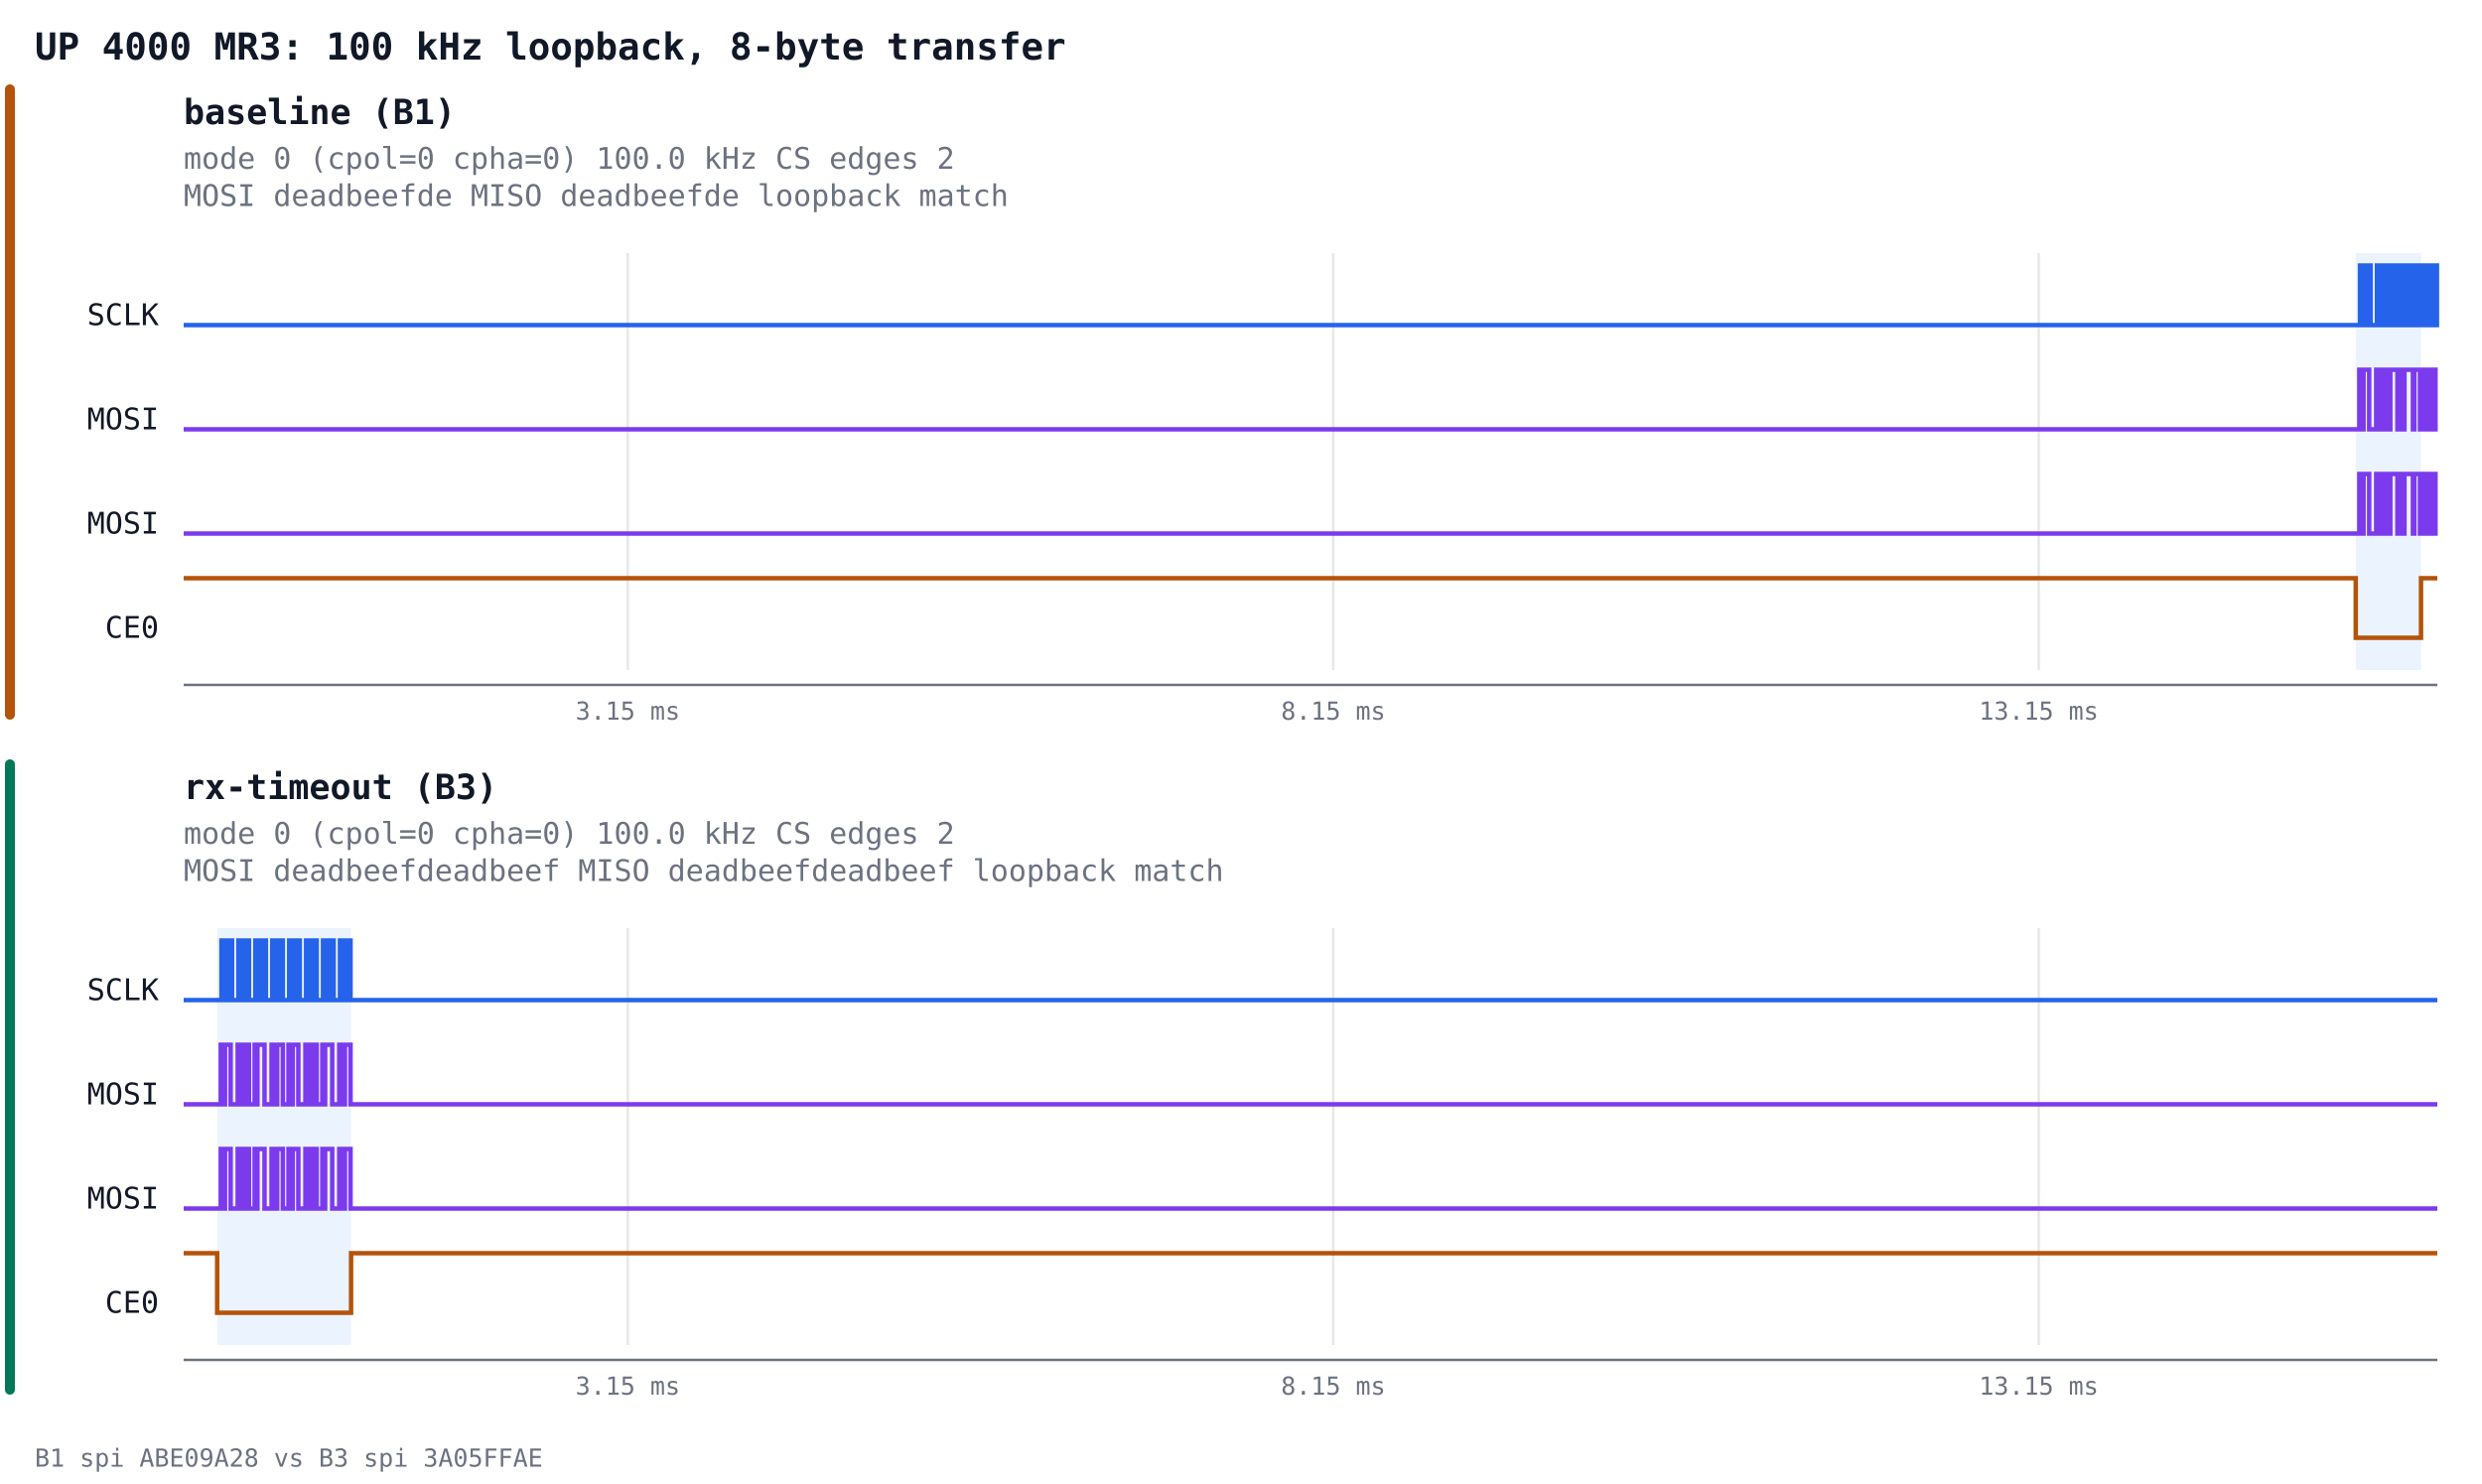
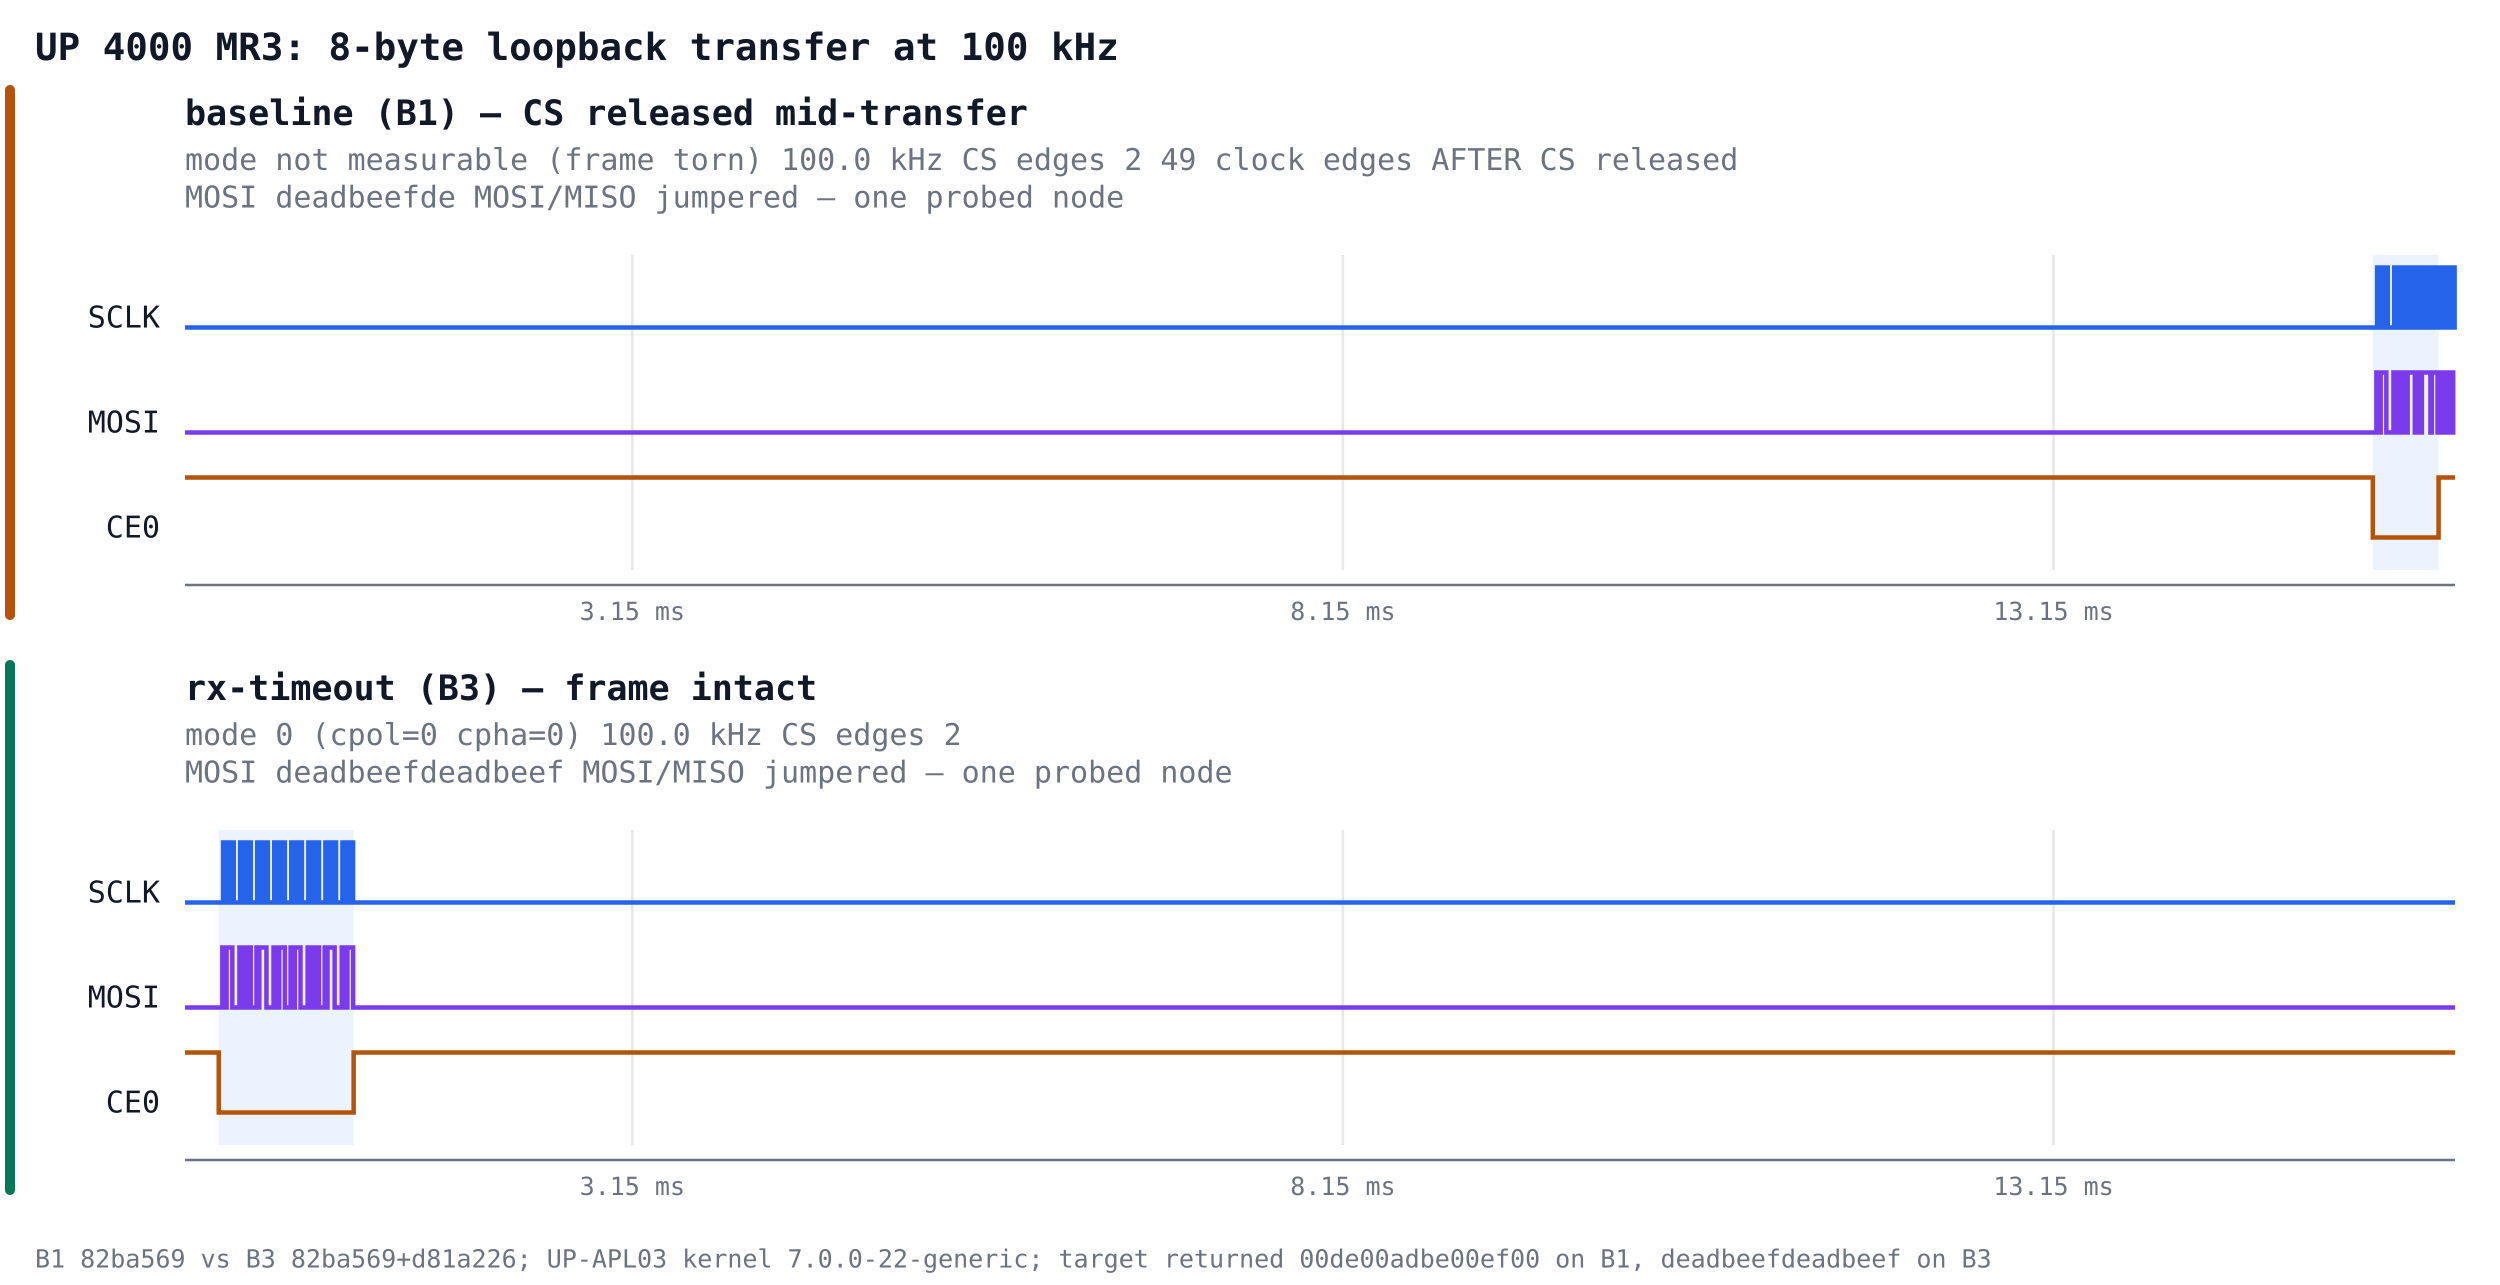
- <svg xmlns="http://www.w3.org/2000/svg" width="1000" height="598" viewBox="0 0 1000 598" role="img" aria-label="UP 4000 MR3: 100 kHz loopback, 8-byte transfer">
-   <rect width="1000" height="598" fill="#ffffff" />
-   <text x="14" y="24" font-family="ui-monospace, SFMono-Regular, Menlo, Consolas, monospace" font-size="15" font-weight="700" fill="#111827">UP 4000 MR3: 100 kHz loopback, 8-byte transfer</text>
-   <rect x="2" y="34" width="4" height="256" fill="#b45309" rx="2" />
-   <text x="74" y="50" font-family="ui-monospace, SFMono-Regular, Menlo, Consolas, monospace" font-size="14" font-weight="700" fill="#111827">baseline (B1)</text>
-   <text x="74" y="68" font-family="ui-monospace, SFMono-Regular, Menlo, Consolas, monospace" font-size="12" fill="#6b7280">mode 0 (cpol=0 cpha=0)   100.0 kHz   CS edges 2</text>
-   <text x="74" y="83" font-family="ui-monospace, SFMono-Regular, Menlo, Consolas, monospace" font-size="12" fill="#6b7280">MOSI deadbeefde   MISO deadbeefde   loopback match</text>
-   <rect x="949.13" y="102" width="26.30" height="168" fill="#dbeafe" opacity="0.55" />
-   <line x1="252.93" y1="102" x2="252.93" y2="270" stroke="#e5e7eb" stroke-width="1" />
-   <line x1="537.17" y1="102" x2="537.17" y2="270" stroke="#e5e7eb" stroke-width="1" />
-   <line x1="821.41" y1="102" x2="821.41" y2="270" stroke="#e5e7eb" stroke-width="1" />
+ <svg xmlns="http://www.w3.org/2000/svg" width="1000" height="514" viewBox="0 0 1000 514" role="img" aria-label="UP 4000 MR3: 8-byte loopback transfer at 100 kHz">
+   <rect width="1000" height="514" fill="#ffffff" />
+   <text x="14" y="24" font-family="ui-monospace, SFMono-Regular, Menlo, Consolas, monospace" font-size="15" font-weight="700" fill="#111827">UP 4000 MR3: 8-byte loopback transfer at 100 kHz</text>
+   <rect x="2" y="34" width="4" height="214" fill="#b45309" rx="2" />
+   <text x="74" y="50" font-family="ui-monospace, SFMono-Regular, Menlo, Consolas, monospace" font-size="14" font-weight="700" fill="#111827">baseline (B1) — CS released mid-transfer</text>
+   <text x="74" y="68" font-family="ui-monospace, SFMono-Regular, Menlo, Consolas, monospace" font-size="12" fill="#6b7280">mode not measurable (frame torn)   100.0 kHz   CS edges 2   49 clock edges AFTER CS released</text>
+   <text x="74" y="83" font-family="ui-monospace, SFMono-Regular, Menlo, Consolas, monospace" font-size="12" fill="#6b7280">MOSI deadbeefde   MOSI/MISO jumpered — one probed node</text>
+   <rect x="949.13" y="102" width="26.30" height="126" fill="#dbeafe" opacity="0.55" />
+   <line x1="252.93" y1="102" x2="252.93" y2="228" stroke="#e5e7eb" stroke-width="1" />
+   <line x1="537.17" y1="102" x2="537.17" y2="228" stroke="#e5e7eb" stroke-width="1" />
+   <line x1="821.41" y1="102" x2="821.41" y2="228" stroke="#e5e7eb" stroke-width="1" />
  <text x="64" y="131" text-anchor="end" font-family="ui-monospace, SFMono-Regular, Menlo, Consolas, monospace" font-size="12" fill="#111827">SCLK</text>
  <polyline points="74.00,131.00 950.85,131.00 950.85,107.00 951.14,107.00 951.14,131.00 951.42,131.00 951.42,107.00 951.70,107.00 951.70,131.00 951.99,131.00 951.99,107.00 952.27,107.00 952.27,131.00 952.55,131.00 952.55,107.00 952.84,107.00 952.84,131.00 953.12,131.00 953.12,107.00 953.41,107.00 953.41,131.00 953.69,131.00 953.69,107.00 953.97,107.00 953.97,131.00 954.26,131.00 954.26,107.00 954.54,107.00 954.54,131.00 954.83,131.00 954.83,107.00 955.11,107.00 955.11,131.00 957.67,131.00 957.67,107.00 957.95,107.00 957.95,131.00 958.24,131.00 958.24,107.00 958.52,107.00 958.52,131.00 958.80,131.00 958.80,107.00 959.09,107.00 959.09,131.00 959.37,131.00 959.37,107.00 959.66,107.00 959.66,131.00 959.94,131.00 959.94,107.00 960.23,107.00 960.23,131.00 960.51,131.00 960.51,107.00 960.79,107.00 960.79,131.00 961.08,131.00 961.08,107.00 961.36,107.00 961.36,131.00 961.65,131.00 961.65,107.00 961.93,107.00 961.93,131.00 962.22,131.00 962.22,107.00 962.50,107.00 962.50,131.00 962.79,131.00 962.79,107.00 963.07,107.00 963.07,131.00 963.36,131.00 963.36,107.00 963.64,107.00 963.64,131.00 963.93,131.00 963.93,107.00 964.21,107.00 964.21,131.00 964.49,131.00 964.49,107.00 964.78,107.00 964.78,131.00 965.06,131.00 965.06,107.00 965.35,107.00 965.35,131.00 965.63,131.00 965.63,107.00 965.92,107.00 965.92,131.00 966.20,131.00 966.20,107.00 966.48,107.00 966.48,131.00 966.77,131.00 966.77,107.00 967.05,107.00 967.05,131.00 967.34,131.00 967.34,107.00 967.62,107.00 967.62,131.00 967.91,131.00 967.91,107.00 968.19,107.00 968.19,131.00 968.47,131.00 968.47,107.00 968.76,107.00 968.76,131.00 969.04,131.00 969.04,107.00 969.33,107.00 969.33,131.00 969.61,131.00 969.61,107.00 969.90,107.00 969.90,131.00 970.18,131.00 970.18,107.00 970.47,107.00 970.47,131.00 970.75,131.00 970.75,107.00 971.04,107.00 971.04,131.00 971.32,131.00 971.32,107.00 971.60,107.00 971.60,131.00 971.89,131.00 971.89,107.00 972.17,107.00 972.17,131.00 972.46,131.00 972.46,107.00 972.74,107.00 972.74,131.00 973.02,131.00 973.02,107.00 973.31,107.00 973.31,131.00 973.59,131.00 973.59,107.00 973.88,107.00 973.88,131.00 974.16,131.00 974.16,107.00 974.44,107.00 974.44,131.00 974.73,131.00 974.73,107.00 975.01,107.00 975.01,131.00 975.30,131.00 975.30,107.00 975.58,107.00 975.58,131.00 975.86,131.00 975.86,107.00 976.15,107.00 976.15,131.00 976.43,131.00 976.43,107.00 976.72,107.00 976.72,131.00 977.00,131.00 977.00,107.00 977.29,107.00 977.29,131.00 977.57,131.00 977.57,107.00 977.86,107.00 977.86,131.00 978.14,131.00 978.14,107.00 978.43,107.00 978.43,131.00 978.71,131.00 978.71,107.00 978.99,107.00 978.99,131.00 979.28,131.00 979.28,107.00 979.56,107.00 979.56,131.00 979.85,131.00 979.85,107.00 980.13,107.00 980.13,131.00 980.42,131.00 980.42,107.00 980.70,107.00 980.70,131.00 980.98,131.00 980.98,107.00 981.27,107.00 981.27,131.00 981.55,131.00 981.55,107.00 981.84,107.00 981.84,131.00 982.00,131.00" fill="none" stroke="#2563eb" stroke-width="1.8" stroke-linejoin="miter" />
  <text x="64" y="173" text-anchor="end" font-family="ui-monospace, SFMono-Regular, Menlo, Consolas, monospace" font-size="12" fill="#111827">MOSI</text>
  <polyline points="74.00,173.00 950.57,173.00 950.57,149.00 951.70,149.00 951.70,173.00 952.27,173.00 952.27,149.00 954.54,149.00 954.54,173.00 957.38,173.00 957.38,149.00 957.95,149.00 957.95,173.00 958.52,173.00 958.52,149.00 959.09,149.00 959.09,173.00 959.66,173.00 959.66,149.00 960.80,149.00 960.80,173.00 961.36,173.00 961.36,149.00 962.50,149.00 962.50,173.00 963.07,173.00 963.07,149.00 965.92,149.00 965.92,173.00 966.48,173.00 966.48,149.00 968.19,149.00 968.19,173.00 968.76,173.00 968.76,149.00 972.17,149.00 972.17,173.00 972.74,173.00 972.74,149.00 975.01,149.00 975.01,173.00 975.58,173.00 975.58,149.00 976.15,149.00 976.15,173.00 976.72,173.00 976.72,149.00 977.29,149.00 977.29,173.00 977.86,173.00 977.86,149.00 978.99,149.00 978.99,173.00 979.56,173.00 979.56,149.00 980.70,149.00 980.70,173.00 981.27,173.00 981.27,149.00 982.00,149.00" fill="none" stroke="#7c3aed" stroke-width="1.8" stroke-linejoin="miter" />
-   <text x="64" y="215" text-anchor="end" font-family="ui-monospace, SFMono-Regular, Menlo, Consolas, monospace" font-size="12" fill="#111827">MOSI</text>
-   <polyline points="74.00,215.00 950.57,215.00 950.57,191.00 951.70,191.00 951.70,215.00 952.27,215.00 952.27,191.00 954.54,191.00 954.54,215.00 957.38,215.00 957.38,191.00 957.95,191.00 957.95,215.00 958.52,215.00 958.52,191.00 959.09,191.00 959.09,215.00 959.66,215.00 959.66,191.00 960.80,191.00 960.80,215.00 961.36,215.00 961.36,191.00 962.50,191.00 962.50,215.00 963.07,215.00 963.07,191.00 965.92,191.00 965.92,215.00 966.48,215.00 966.48,191.00 968.19,191.00 968.19,215.00 968.76,215.00 968.76,191.00 972.17,191.00 972.17,215.00 972.74,215.00 972.74,191.00 975.01,191.00 975.01,215.00 975.58,215.00 975.58,191.00 976.15,191.00 976.15,215.00 976.72,215.00 976.72,191.00 977.29,191.00 977.29,215.00 977.86,215.00 977.86,191.00 978.99,191.00 978.99,215.00 979.56,215.00 979.56,191.00 980.70,191.00 980.70,215.00 981.27,215.00 981.27,191.00 982.00,191.00" fill="none" stroke="#7c3aed" stroke-width="1.8" stroke-linejoin="miter" />
-   <text x="64" y="257" text-anchor="end" font-family="ui-monospace, SFMono-Regular, Menlo, Consolas, monospace" font-size="12" fill="#111827">CE0</text>
-   <polyline points="74.00,233.00 949.13,233.00 949.13,257.00 975.43,257.00 975.43,233.00 982.00,233.00" fill="none" stroke="#b45309" stroke-width="1.8" stroke-linejoin="miter" />
-   <line x1="74.00" y1="276" x2="982.00" y2="276" stroke="#6b7280" stroke-width="1" />
-   <text x="252.93" y="290" text-anchor="middle" font-family="ui-monospace, SFMono-Regular, Menlo, Consolas, monospace" font-size="10" fill="#6b7280">3.15 ms</text>
-   <text x="537.17" y="290" text-anchor="middle" font-family="ui-monospace, SFMono-Regular, Menlo, Consolas, monospace" font-size="10" fill="#6b7280">8.15 ms</text>
-   <text x="821.41" y="290" text-anchor="middle" font-family="ui-monospace, SFMono-Regular, Menlo, Consolas, monospace" font-size="10" fill="#6b7280">13.15 ms</text>
-   <rect x="2" y="306" width="4" height="256" fill="#047857" rx="2" />
-   <text x="74" y="322" font-family="ui-monospace, SFMono-Regular, Menlo, Consolas, monospace" font-size="14" font-weight="700" fill="#111827">rx-timeout (B3)</text>
-   <text x="74" y="340" font-family="ui-monospace, SFMono-Regular, Menlo, Consolas, monospace" font-size="12" fill="#6b7280">mode 0 (cpol=0 cpha=0)   100.0 kHz   CS edges 2</text>
-   <text x="74" y="355" font-family="ui-monospace, SFMono-Regular, Menlo, Consolas, monospace" font-size="12" fill="#6b7280">MOSI deadbeefdeadbeef   MISO deadbeefdeadbeef   loopback match</text>
-   <rect x="87.49" y="374" width="53.96" height="168" fill="#dbeafe" opacity="0.55" />
-   <line x1="252.93" y1="374" x2="252.93" y2="542" stroke="#e5e7eb" stroke-width="1" />
-   <line x1="537.17" y1="374" x2="537.17" y2="542" stroke="#e5e7eb" stroke-width="1" />
-   <line x1="821.41" y1="374" x2="821.41" y2="542" stroke="#e5e7eb" stroke-width="1" />
-   <text x="64" y="403" text-anchor="end" font-family="ui-monospace, SFMono-Regular, Menlo, Consolas, monospace" font-size="12" fill="#111827">SCLK</text>
-   <polyline points="74.00,403.00 89.23,403.00 89.23,379.00 89.51,379.00 89.51,403.00 89.80,403.00 89.80,379.00 90.08,379.00 90.08,403.00 90.37,403.00 90.37,379.00 90.65,379.00 90.65,403.00 90.94,403.00 90.94,379.00 91.22,379.00 91.22,403.00 91.51,403.00 91.51,379.00 91.79,379.00 91.79,403.00 92.07,403.00 92.07,379.00 92.36,379.00 92.36,403.00 92.64,403.00 92.64,379.00 92.93,379.00 92.93,403.00 93.21,403.00 93.21,379.00 93.50,379.00 93.50,403.00 96.05,403.00 96.05,379.00 96.34,379.00 96.34,403.00 96.62,403.00 96.62,379.00 96.91,379.00 96.91,403.00 97.19,403.00 97.19,379.00 97.47,379.00 97.47,403.00 97.76,403.00 97.76,379.00 98.04,379.00 98.04,403.00 98.32,403.00 98.32,379.00 98.61,379.00 98.61,403.00 98.89,403.00 98.89,379.00 99.18,379.00 99.18,403.00 99.46,403.00 99.46,379.00 99.75,379.00 99.75,403.00 100.03,403.00 100.03,379.00 100.31,379.00 100.31,403.00 102.87,403.00 102.87,379.00 103.16,379.00 103.16,403.00 103.44,403.00 103.44,379.00 103.72,379.00 103.72,403.00 104.01,403.00 104.01,379.00 104.29,379.00 104.29,403.00 104.58,403.00 104.58,379.00 104.86,379.00 104.86,403.00 105.14,403.00 105.14,379.00 105.43,379.00 105.43,403.00 105.71,403.00 105.71,379.00 106.00,379.00 106.00,403.00 106.28,403.00 106.28,379.00 106.57,379.00 106.57,403.00 106.85,403.00 106.85,379.00 107.13,379.00 107.13,403.00 109.69,403.00 109.69,379.00 109.98,379.00 109.98,403.00 110.26,403.00 110.26,379.00 110.54,379.00 110.54,403.00 110.83,403.00 110.83,379.00 111.11,379.00 111.11,403.00 111.40,403.00 111.40,379.00 111.68,379.00 111.68,403.00 111.96,403.00 111.96,379.00 112.25,379.00 112.25,403.00 112.53,403.00 112.53,379.00 112.82,379.00 112.82,403.00 113.10,403.00 113.10,379.00 113.39,379.00 113.39,403.00 113.67,403.00 113.67,379.00 113.95,379.00 113.95,403.00 116.51,403.00 116.51,379.00 116.79,379.00 116.79,403.00 117.08,403.00 117.08,379.00 117.36,379.00 117.36,403.00 117.65,403.00 117.65,379.00 117.93,379.00 117.93,403.00 118.22,403.00 118.22,379.00 118.50,379.00 118.50,403.00 118.78,403.00 118.78,379.00 119.07,379.00 119.07,403.00 119.35,403.00 119.35,379.00 119.64,379.00 119.64,403.00 119.92,403.00 119.92,379.00 120.20,379.00 120.20,403.00 120.49,403.00 120.49,379.00 120.77,379.00 120.77,403.00 123.33,403.00 123.33,379.00 123.61,379.00 123.61,403.00 123.90,403.00 123.90,379.00 124.18,379.00 124.18,403.00 124.47,403.00 124.47,379.00 124.75,379.00 124.75,403.00 125.04,403.00 125.04,379.00 125.32,379.00 125.32,403.00 125.60,403.00 125.60,379.00 125.89,379.00 125.89,403.00 126.17,403.00 126.17,379.00 126.46,379.00 126.46,403.00 126.74,403.00 126.74,379.00 127.03,379.00 127.03,403.00 127.31,403.00 127.31,379.00 127.59,379.00 127.59,403.00 130.15,403.00 130.15,379.00 130.44,379.00 130.44,403.00 130.72,403.00 130.72,379.00 131.00,379.00 131.00,403.00 131.29,403.00 131.29,379.00 131.57,379.00 131.57,403.00 131.86,403.00 131.86,379.00 132.14,379.00 132.14,403.00 132.42,403.00 132.42,379.00 132.71,379.00 132.71,403.00 132.99,403.00 132.99,379.00 133.28,379.00 133.28,403.00 133.56,403.00 133.56,379.00 133.85,379.00 133.85,403.00 134.13,403.00 134.13,379.00 134.42,379.00 134.42,403.00 136.97,403.00 136.97,379.00 137.26,379.00 137.26,403.00 137.54,403.00 137.54,379.00 137.83,379.00 137.83,403.00 138.11,403.00 138.11,379.00 138.39,379.00 138.39,403.00 138.68,403.00 138.68,379.00 138.96,379.00 138.96,403.00 139.25,403.00 139.25,379.00 139.53,379.00 139.53,403.00 139.81,403.00 139.81,379.00 140.10,379.00 140.10,403.00 140.38,403.00 140.38,379.00 140.67,379.00 140.67,403.00 140.95,403.00 140.95,379.00 141.23,379.00 141.23,403.00 982.00,403.00" fill="none" stroke="#2563eb" stroke-width="1.8" stroke-linejoin="miter" />
-   <text x="64" y="445" text-anchor="end" font-family="ui-monospace, SFMono-Regular, Menlo, Consolas, monospace" font-size="12" fill="#111827">MOSI</text>
-   <polyline points="74.00,445.00 88.94,445.00 88.94,421.00 90.08,421.00 90.08,445.00 90.65,445.00 90.65,421.00 92.93,421.00 92.93,445.00 95.77,445.00 95.77,421.00 96.34,421.00 96.34,445.00 96.91,445.00 96.91,421.00 97.47,421.00 97.47,445.00 98.04,445.00 98.04,421.00 99.18,421.00 99.18,445.00 99.75,445.00 99.75,421.00 100.31,421.00 100.31,445.00 102.59,445.00 102.59,421.00 103.16,421.00 103.16,445.00 103.72,445.00 103.72,421.00 106.57,421.00 106.57,445.00 109.41,445.00 109.41,421.00 111.11,421.00 111.11,445.00 111.68,445.00 111.68,421.00 113.95,421.00 113.95,445.00 116.23,445.00 116.23,421.00 117.36,421.00 117.36,445.00 117.93,445.00 117.93,421.00 120.20,421.00 120.20,445.00 123.05,445.00 123.05,421.00 123.62,421.00 123.62,445.00 124.18,445.00 124.18,421.00 124.75,421.00 124.75,445.00 125.32,445.00 125.32,421.00 126.46,421.00 126.46,445.00 127.03,445.00 127.03,421.00 127.59,421.00 127.59,445.00 129.87,445.00 129.87,421.00 130.44,421.00 130.44,445.00 131.00,445.00 131.00,421.00 133.85,421.00 133.85,445.00 136.69,445.00 136.69,421.00 138.39,421.00 138.39,445.00 138.96,445.00 138.96,421.00 141.24,421.00 141.24,445.00 982.00,445.00" fill="none" stroke="#7c3aed" stroke-width="1.8" stroke-linejoin="miter" />
-   <text x="64" y="487" text-anchor="end" font-family="ui-monospace, SFMono-Regular, Menlo, Consolas, monospace" font-size="12" fill="#111827">MOSI</text>
-   <polyline points="74.00,487.00 88.94,487.00 88.94,463.00 90.08,463.00 90.08,487.00 90.65,487.00 90.65,463.00 92.93,463.00 92.93,487.00 95.77,487.00 95.77,463.00 96.34,463.00 96.34,487.00 96.91,487.00 96.91,463.00 97.47,463.00 97.47,487.00 98.04,487.00 98.04,463.00 99.18,463.00 99.18,487.00 99.75,487.00 99.75,463.00 100.31,463.00 100.31,487.00 102.59,487.00 102.59,463.00 103.16,463.00 103.16,487.00 103.72,487.00 103.72,463.00 106.57,463.00 106.57,487.00 109.41,487.00 109.41,463.00 111.11,463.00 111.11,487.00 111.68,487.00 111.68,463.00 113.95,463.00 113.95,487.00 116.23,487.00 116.23,463.00 117.36,463.00 117.36,487.00 117.93,487.00 117.93,463.00 120.20,463.00 120.20,487.00 123.05,487.00 123.05,463.00 123.62,463.00 123.62,487.00 124.18,487.00 124.18,463.00 124.75,463.00 124.75,487.00 125.32,487.00 125.32,463.00 126.46,463.00 126.46,487.00 127.03,487.00 127.03,463.00 127.59,463.00 127.59,487.00 129.87,487.00 129.87,463.00 130.44,463.00 130.44,487.00 131.00,487.00 131.00,463.00 133.85,463.00 133.85,487.00 136.69,487.00 136.69,463.00 138.39,463.00 138.39,487.00 138.96,487.00 138.96,463.00 141.24,463.00 141.24,487.00 982.00,487.00" fill="none" stroke="#7c3aed" stroke-width="1.8" stroke-linejoin="miter" />
-   <text x="64" y="529" text-anchor="end" font-family="ui-monospace, SFMono-Regular, Menlo, Consolas, monospace" font-size="12" fill="#111827">CE0</text>
-   <polyline points="74.00,505.00 87.49,505.00 87.49,529.00 141.45,529.00 141.45,505.00 982.00,505.00" fill="none" stroke="#b45309" stroke-width="1.8" stroke-linejoin="miter" />
-   <line x1="74.00" y1="548" x2="982.00" y2="548" stroke="#6b7280" stroke-width="1" />
-   <text x="252.93" y="562" text-anchor="middle" font-family="ui-monospace, SFMono-Regular, Menlo, Consolas, monospace" font-size="10" fill="#6b7280">3.15 ms</text>
-   <text x="537.17" y="562" text-anchor="middle" font-family="ui-monospace, SFMono-Regular, Menlo, Consolas, monospace" font-size="10" fill="#6b7280">8.15 ms</text>
-   <text x="821.41" y="562" text-anchor="middle" font-family="ui-monospace, SFMono-Regular, Menlo, Consolas, monospace" font-size="10" fill="#6b7280">13.15 ms</text>
-   <text x="14" y="591" font-family="ui-monospace, SFMono-Regular, Menlo, Consolas, monospace" font-size="10" fill="#6b7280">B1 spi ABE09A28 vs B3 spi 3A05FFAE</text>
+   <text x="64" y="215" text-anchor="end" font-family="ui-monospace, SFMono-Regular, Menlo, Consolas, monospace" font-size="12" fill="#111827">CE0</text>
+   <polyline points="74.00,191.00 949.13,191.00 949.13,215.00 975.43,215.00 975.43,191.00 982.00,191.00" fill="none" stroke="#b45309" stroke-width="1.8" stroke-linejoin="miter" />
+   <line x1="74.00" y1="234" x2="982.00" y2="234" stroke="#6b7280" stroke-width="1" />
+   <text x="252.93" y="248" text-anchor="middle" font-family="ui-monospace, SFMono-Regular, Menlo, Consolas, monospace" font-size="10" fill="#6b7280">3.15 ms</text>
+   <text x="537.17" y="248" text-anchor="middle" font-family="ui-monospace, SFMono-Regular, Menlo, Consolas, monospace" font-size="10" fill="#6b7280">8.15 ms</text>
+   <text x="821.41" y="248" text-anchor="middle" font-family="ui-monospace, SFMono-Regular, Menlo, Consolas, monospace" font-size="10" fill="#6b7280">13.15 ms</text>
+   <rect x="2" y="264" width="4" height="214" fill="#047857" rx="2" />
+   <text x="74" y="280" font-family="ui-monospace, SFMono-Regular, Menlo, Consolas, monospace" font-size="14" font-weight="700" fill="#111827">rx-timeout (B3) — frame intact</text>
+   <text x="74" y="298" font-family="ui-monospace, SFMono-Regular, Menlo, Consolas, monospace" font-size="12" fill="#6b7280">mode 0 (cpol=0 cpha=0)   100.0 kHz   CS edges 2</text>
+   <text x="74" y="313" font-family="ui-monospace, SFMono-Regular, Menlo, Consolas, monospace" font-size="12" fill="#6b7280">MOSI deadbeefdeadbeef   MOSI/MISO jumpered — one probed node</text>
+   <rect x="87.49" y="332" width="53.96" height="126" fill="#dbeafe" opacity="0.55" />
+   <line x1="252.93" y1="332" x2="252.93" y2="458" stroke="#e5e7eb" stroke-width="1" />
+   <line x1="537.17" y1="332" x2="537.17" y2="458" stroke="#e5e7eb" stroke-width="1" />
+   <line x1="821.41" y1="332" x2="821.41" y2="458" stroke="#e5e7eb" stroke-width="1" />
+   <text x="64" y="361" text-anchor="end" font-family="ui-monospace, SFMono-Regular, Menlo, Consolas, monospace" font-size="12" fill="#111827">SCLK</text>
+   <polyline points="74.00,361.00 89.23,361.00 89.23,337.00 89.51,337.00 89.51,361.00 89.80,361.00 89.80,337.00 90.08,337.00 90.08,361.00 90.37,361.00 90.37,337.00 90.65,337.00 90.65,361.00 90.94,361.00 90.94,337.00 91.22,337.00 91.22,361.00 91.51,361.00 91.51,337.00 91.79,337.00 91.79,361.00 92.07,361.00 92.07,337.00 92.36,337.00 92.36,361.00 92.64,361.00 92.64,337.00 92.93,337.00 92.93,361.00 93.21,361.00 93.21,337.00 93.50,337.00 93.50,361.00 96.05,361.00 96.05,337.00 96.34,337.00 96.34,361.00 96.62,361.00 96.62,337.00 96.91,337.00 96.91,361.00 97.19,361.00 97.19,337.00 97.47,337.00 97.47,361.00 97.76,361.00 97.76,337.00 98.04,337.00 98.04,361.00 98.32,361.00 98.32,337.00 98.61,337.00 98.61,361.00 98.89,361.00 98.89,337.00 99.18,337.00 99.18,361.00 99.46,361.00 99.46,337.00 99.75,337.00 99.75,361.00 100.03,361.00 100.03,337.00 100.31,337.00 100.31,361.00 102.87,361.00 102.87,337.00 103.16,337.00 103.16,361.00 103.44,361.00 103.44,337.00 103.72,337.00 103.72,361.00 104.01,361.00 104.01,337.00 104.29,337.00 104.29,361.00 104.58,361.00 104.58,337.00 104.86,337.00 104.86,361.00 105.14,361.00 105.14,337.00 105.43,337.00 105.43,361.00 105.71,361.00 105.71,337.00 106.00,337.00 106.00,361.00 106.28,361.00 106.28,337.00 106.57,337.00 106.57,361.00 106.85,361.00 106.85,337.00 107.13,337.00 107.13,361.00 109.69,361.00 109.69,337.00 109.98,337.00 109.98,361.00 110.26,361.00 110.26,337.00 110.54,337.00 110.54,361.00 110.83,361.00 110.83,337.00 111.11,337.00 111.11,361.00 111.40,361.00 111.40,337.00 111.68,337.00 111.68,361.00 111.96,361.00 111.96,337.00 112.25,337.00 112.25,361.00 112.53,361.00 112.53,337.00 112.82,337.00 112.82,361.00 113.10,361.00 113.10,337.00 113.39,337.00 113.39,361.00 113.67,361.00 113.67,337.00 113.95,337.00 113.95,361.00 116.51,361.00 116.51,337.00 116.79,337.00 116.79,361.00 117.08,361.00 117.08,337.00 117.36,337.00 117.36,361.00 117.65,361.00 117.65,337.00 117.93,337.00 117.93,361.00 118.22,361.00 118.22,337.00 118.50,337.00 118.50,361.00 118.78,361.00 118.78,337.00 119.07,337.00 119.07,361.00 119.35,361.00 119.35,337.00 119.64,337.00 119.64,361.00 119.92,361.00 119.92,337.00 120.20,337.00 120.20,361.00 120.49,361.00 120.49,337.00 120.77,337.00 120.77,361.00 123.33,361.00 123.33,337.00 123.61,337.00 123.61,361.00 123.90,361.00 123.90,337.00 124.18,337.00 124.18,361.00 124.47,361.00 124.47,337.00 124.75,337.00 124.75,361.00 125.04,361.00 125.04,337.00 125.32,337.00 125.32,361.00 125.60,361.00 125.60,337.00 125.89,337.00 125.89,361.00 126.17,361.00 126.17,337.00 126.46,337.00 126.46,361.00 126.74,361.00 126.74,337.00 127.03,337.00 127.03,361.00 127.31,361.00 127.31,337.00 127.59,337.00 127.59,361.00 130.15,361.00 130.15,337.00 130.44,337.00 130.44,361.00 130.72,361.00 130.72,337.00 131.00,337.00 131.00,361.00 131.29,361.00 131.29,337.00 131.57,337.00 131.57,361.00 131.86,361.00 131.86,337.00 132.14,337.00 132.14,361.00 132.42,361.00 132.42,337.00 132.71,337.00 132.71,361.00 132.99,361.00 132.99,337.00 133.28,337.00 133.28,361.00 133.56,361.00 133.56,337.00 133.85,337.00 133.85,361.00 134.13,361.00 134.13,337.00 134.42,337.00 134.42,361.00 136.97,361.00 136.97,337.00 137.26,337.00 137.26,361.00 137.54,361.00 137.54,337.00 137.83,337.00 137.83,361.00 138.11,361.00 138.11,337.00 138.39,337.00 138.39,361.00 138.68,361.00 138.68,337.00 138.96,337.00 138.96,361.00 139.25,361.00 139.25,337.00 139.53,337.00 139.53,361.00 139.81,361.00 139.81,337.00 140.10,337.00 140.10,361.00 140.38,361.00 140.38,337.00 140.67,337.00 140.67,361.00 140.95,361.00 140.95,337.00 141.23,337.00 141.23,361.00 982.00,361.00" fill="none" stroke="#2563eb" stroke-width="1.8" stroke-linejoin="miter" />
+   <text x="64" y="403" text-anchor="end" font-family="ui-monospace, SFMono-Regular, Menlo, Consolas, monospace" font-size="12" fill="#111827">MOSI</text>
+   <polyline points="74.00,403.00 88.94,403.00 88.94,379.00 90.08,379.00 90.08,403.00 90.65,403.00 90.65,379.00 92.93,379.00 92.93,403.00 95.77,403.00 95.77,379.00 96.34,379.00 96.34,403.00 96.91,403.00 96.91,379.00 97.47,379.00 97.47,403.00 98.04,403.00 98.04,379.00 99.18,379.00 99.18,403.00 99.75,403.00 99.75,379.00 100.31,379.00 100.31,403.00 102.59,403.00 102.59,379.00 103.16,379.00 103.16,403.00 103.72,403.00 103.72,379.00 106.57,379.00 106.57,403.00 109.41,403.00 109.41,379.00 111.11,379.00 111.11,403.00 111.68,403.00 111.68,379.00 113.95,379.00 113.95,403.00 116.23,403.00 116.23,379.00 117.36,379.00 117.36,403.00 117.93,403.00 117.93,379.00 120.20,379.00 120.20,403.00 123.05,403.00 123.05,379.00 123.62,379.00 123.62,403.00 124.18,403.00 124.18,379.00 124.75,379.00 124.75,403.00 125.32,403.00 125.32,379.00 126.46,379.00 126.46,403.00 127.03,403.00 127.03,379.00 127.59,379.00 127.59,403.00 129.87,403.00 129.87,379.00 130.44,379.00 130.44,403.00 131.00,403.00 131.00,379.00 133.85,379.00 133.85,403.00 136.69,403.00 136.69,379.00 138.39,379.00 138.39,403.00 138.96,403.00 138.96,379.00 141.24,379.00 141.24,403.00 982.00,403.00" fill="none" stroke="#7c3aed" stroke-width="1.8" stroke-linejoin="miter" />
+   <text x="64" y="445" text-anchor="end" font-family="ui-monospace, SFMono-Regular, Menlo, Consolas, monospace" font-size="12" fill="#111827">CE0</text>
+   <polyline points="74.00,421.00 87.49,421.00 87.49,445.00 141.45,445.00 141.45,421.00 982.00,421.00" fill="none" stroke="#b45309" stroke-width="1.8" stroke-linejoin="miter" />
+   <line x1="74.00" y1="464" x2="982.00" y2="464" stroke="#6b7280" stroke-width="1" />
+   <text x="252.93" y="478" text-anchor="middle" font-family="ui-monospace, SFMono-Regular, Menlo, Consolas, monospace" font-size="10" fill="#6b7280">3.15 ms</text>
+   <text x="537.17" y="478" text-anchor="middle" font-family="ui-monospace, SFMono-Regular, Menlo, Consolas, monospace" font-size="10" fill="#6b7280">8.15 ms</text>
+   <text x="821.41" y="478" text-anchor="middle" font-family="ui-monospace, SFMono-Regular, Menlo, Consolas, monospace" font-size="10" fill="#6b7280">13.15 ms</text>
+   <text x="14" y="507" font-family="ui-monospace, SFMono-Regular, Menlo, Consolas, monospace" font-size="10" fill="#6b7280">B1 82ba569 vs B3 82ba569+d81a226; UP-APL03 kernel 7.0.0-22-generic; target returned 00de00adbe00ef00 on B1, deadbeefdeadbeef on B3</text>
</svg>
